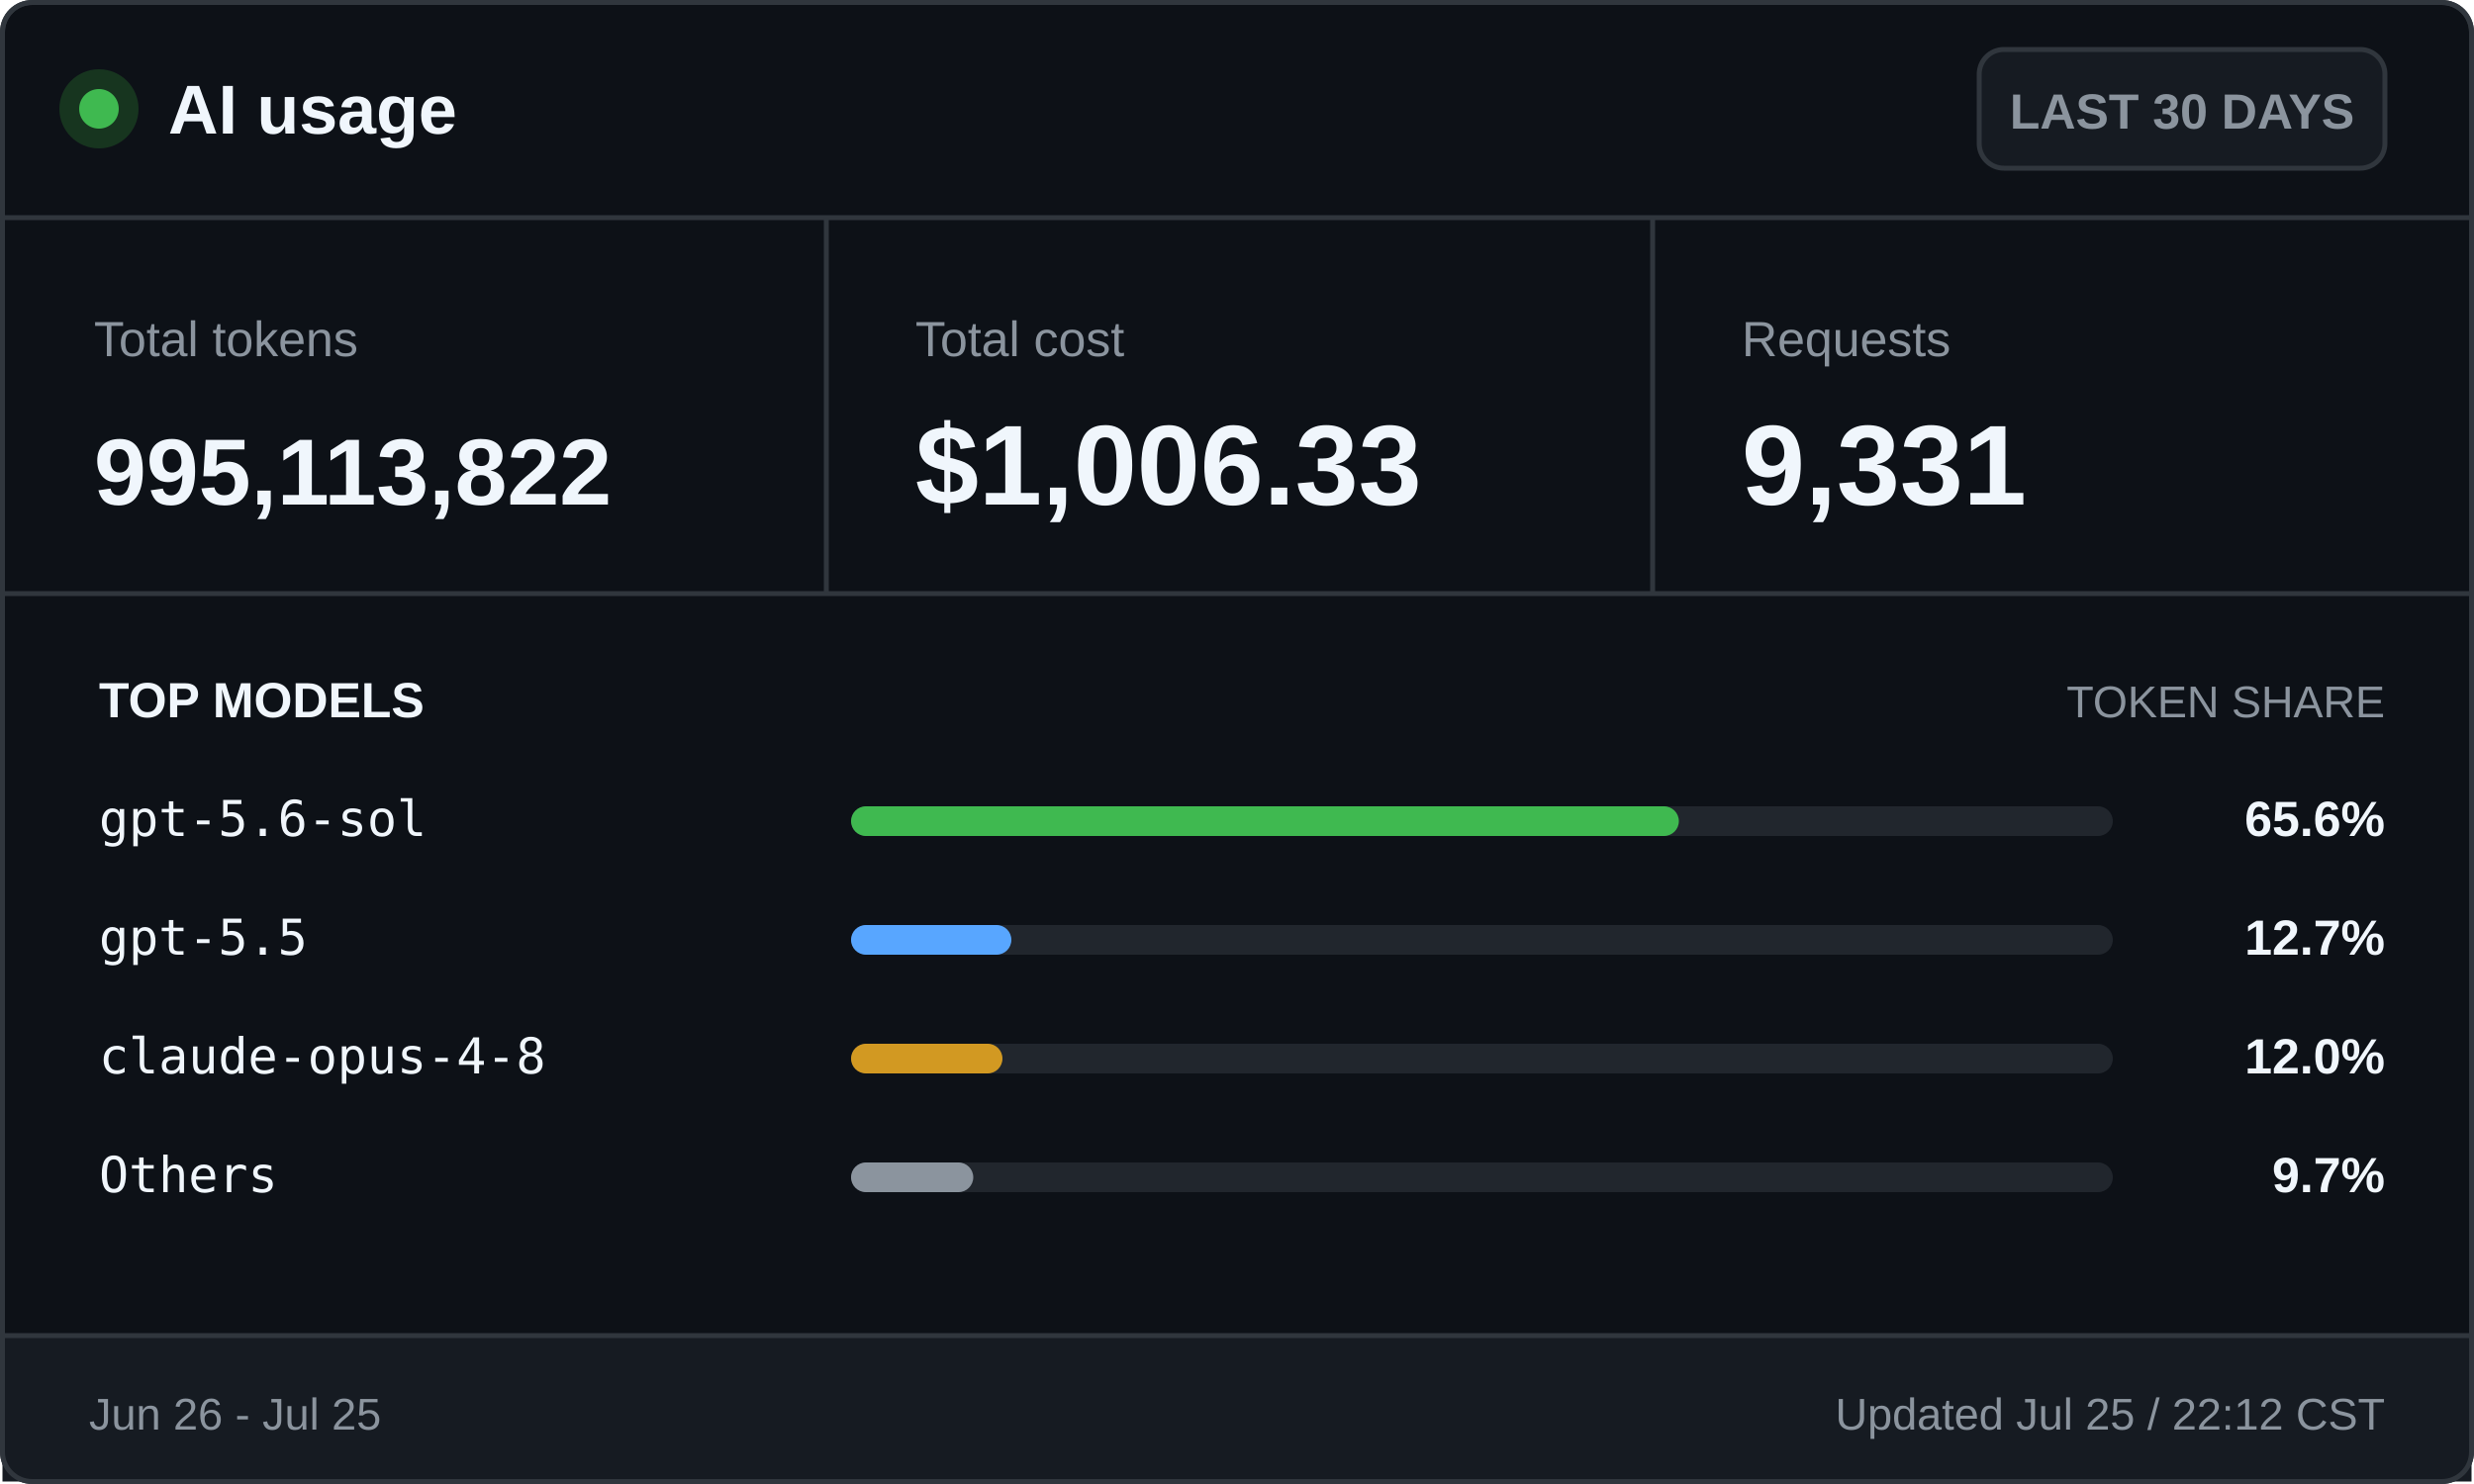
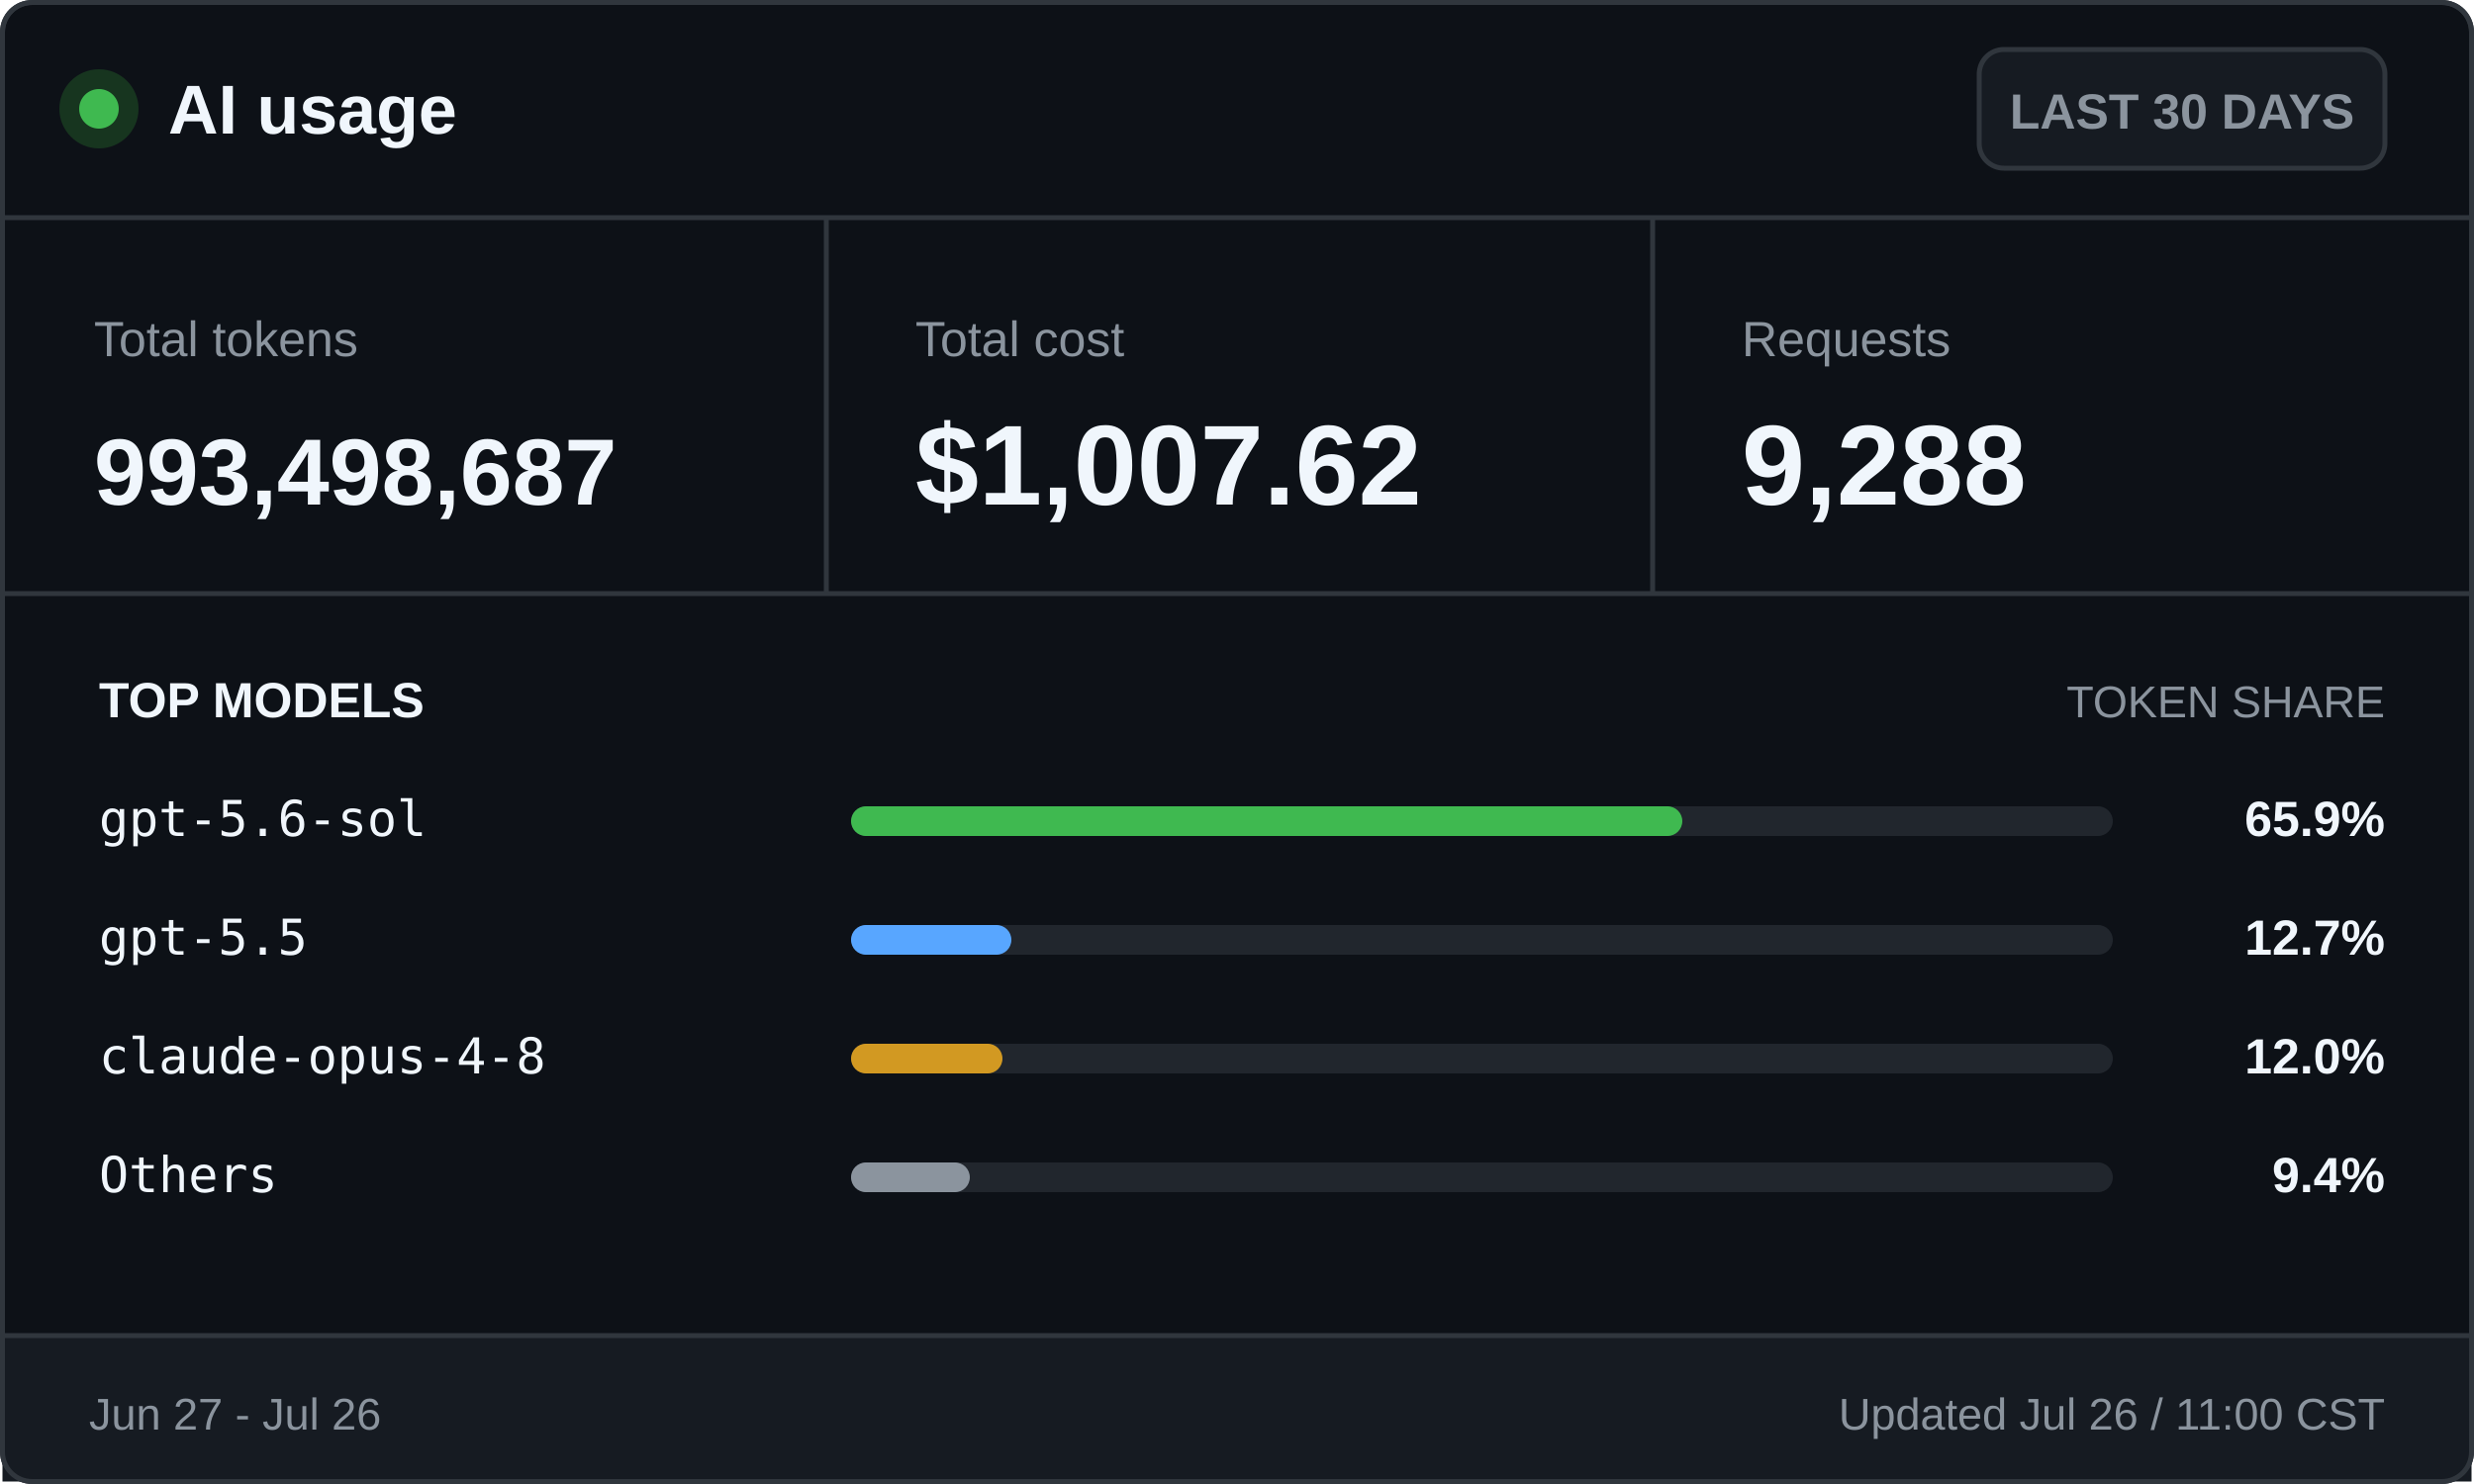
<svg xmlns="http://www.w3.org/2000/svg" width="500" height="300" viewBox="0 0 500 300" role="img" aria-labelledby="title desc">
  <style>
    .ui { font-family: -apple-system, BlinkMacSystemFont, "Segoe UI", Arial, sans-serif; }
    .mono { font-family: "Cascadia Mono", Consolas, monospace; }
    .brand { font-size: 14px; font-weight: 700; }
    .badge { font-size: 10px; font-weight: 600; }
    .label { font-size: 10px; }
    .value { font-size: 23px; font-weight: 700; }
    .token-value { font-size: 19px; font-weight: 700; }
    .section { font-size: 10px; font-weight: 700; text-transform: uppercase; }
    .section-muted { font-size: 9px; text-transform: uppercase; }
    .model { font-size: 10px; }
    .percentage { font-size: 10px; font-weight: 700; }
    .footer { font-size: 9px; }
  </style>
  <rect x="0.5" y="0.5" width="499" height="299" rx="6" fill="#0d1117" stroke="#30363d" />
  <circle cx="20" cy="22" r="8" fill="#17351f" />
  <circle cx="20" cy="22" r="4" fill="#3fb950" />
  <text class="ui brand" x="34" y="27" fill="#f0f6fc">AI usage</text>
  <rect x="400" y="10" width="82" height="24" rx="5" fill="#161b22" stroke="#30363d" />
  <text class="ui badge" x="441" y="26" fill="#8b949e" text-anchor="middle">LAST 30 DAYS</text>
  <line x1="0" y1="44" x2="500" y2="44" stroke="#30363d" />
  <text class="ui label" x="19" y="72" fill="#8b949e">Total tokens</text>
-   <text class="ui token-value" x="19" y="102" fill="#f0f6fc">995,113,822</text>
+   <text class="ui token-value" x="19" y="102" fill="#f0f6fc">993,498,687</text>
  <line x1="167" y1="44" x2="167" y2="120" stroke="#30363d" />
  <text class="ui label" x="185" y="72" fill="#8b949e">Total cost</text>
-   <text class="ui value" x="185" y="102" fill="#f0f6fc">$1,006.33</text>
+   <text class="ui value" x="185" y="102" fill="#f0f6fc">$1,007.62</text>
  <line x1="334" y1="44" x2="334" y2="120" stroke="#30363d" />
  <text class="ui label" x="352" y="72" fill="#8b949e">Requests</text>
-   <text class="ui value" x="352" y="102" fill="#f0f6fc">9,331</text>
+   <text class="ui value" x="352" y="102" fill="#f0f6fc">9,288</text>
  <line x1="0" y1="120" x2="500" y2="120" stroke="#30363d" />
  <text class="ui section" x="20" y="145" fill="#f0f6fc">TOP MODELS</text>
  <text class="ui section-muted" x="482" y="145" fill="#8b949e" text-anchor="end">TOKEN SHARE</text>
  <text class="mono model" x="20" y="169" fill="#f0f6fc">gpt-5.6-sol</text>
  <rect x="172" y="163" width="255" height="6" rx="3" fill="#21262d" />
-   <rect x="172" y="163" width="167.3" height="6" rx="3" fill="#3fb950" />
-   <text class="ui percentage" x="482" y="169" fill="#f0f6fc" text-anchor="end">65.6%</text>
+   <rect x="172" y="163" width="168.0" height="6" rx="3" fill="#3fb950" />
+   <text class="ui percentage" x="482" y="169" fill="#f0f6fc" text-anchor="end">65.9%</text>
  <text class="mono model" x="20" y="193" fill="#f0f6fc">gpt-5.5</text>
  <rect x="172" y="187" width="255" height="6" rx="3" fill="#21262d" />
  <rect x="172" y="187" width="32.4" height="6" rx="3" fill="#58a6ff" />
  <text class="ui percentage" x="482" y="193" fill="#f0f6fc" text-anchor="end">12.7%</text>
  <text class="mono model" x="20" y="217" fill="#f0f6fc">claude-opus-4-8</text>
  <rect x="172" y="211" width="255" height="6" rx="3" fill="#21262d" />
  <rect x="172" y="211" width="30.6" height="6" rx="3" fill="#d29922" />
  <text class="ui percentage" x="482" y="217" fill="#f0f6fc" text-anchor="end">12.0%</text>
  <text class="mono model" x="20" y="241" fill="#f0f6fc">Others</text>
  <rect x="172" y="235" width="255" height="6" rx="3" fill="#21262d" />
-   <rect x="172" y="235" width="24.7" height="6" rx="3" fill="#8b949e" />
-   <text class="ui percentage" x="482" y="241" fill="#f0f6fc" text-anchor="end">9.7%</text>
+   <rect x="172" y="235" width="24.0" height="6" rx="3" fill="#8b949e" />
+   <text class="ui percentage" x="482" y="241" fill="#f0f6fc" text-anchor="end">9.4%</text>
  <rect x="0.5" y="270" width="499" height="29.5" fill="#161b22" />
  <line x1="0" y1="270" x2="500" y2="270" stroke="#30363d" />
-   <text class="ui footer" x="18" y="289" fill="#8b949e">Jun 26 - Jul 25</text>
-   <text class="ui footer" x="482" y="289" fill="#8b949e" text-anchor="end">Updated Jul 25 / 22:12 CST</text>
+   <text class="ui footer" x="18" y="289" fill="#8b949e">Jun 27 - Jul 26</text>
+   <text class="ui footer" x="482" y="289" fill="#8b949e" text-anchor="end">Updated Jul 26 / 11:00 CST</text>
  <rect x="0.5" y="0.5" width="499" height="299" rx="6" fill="none" stroke="#30363d" />
</svg>
